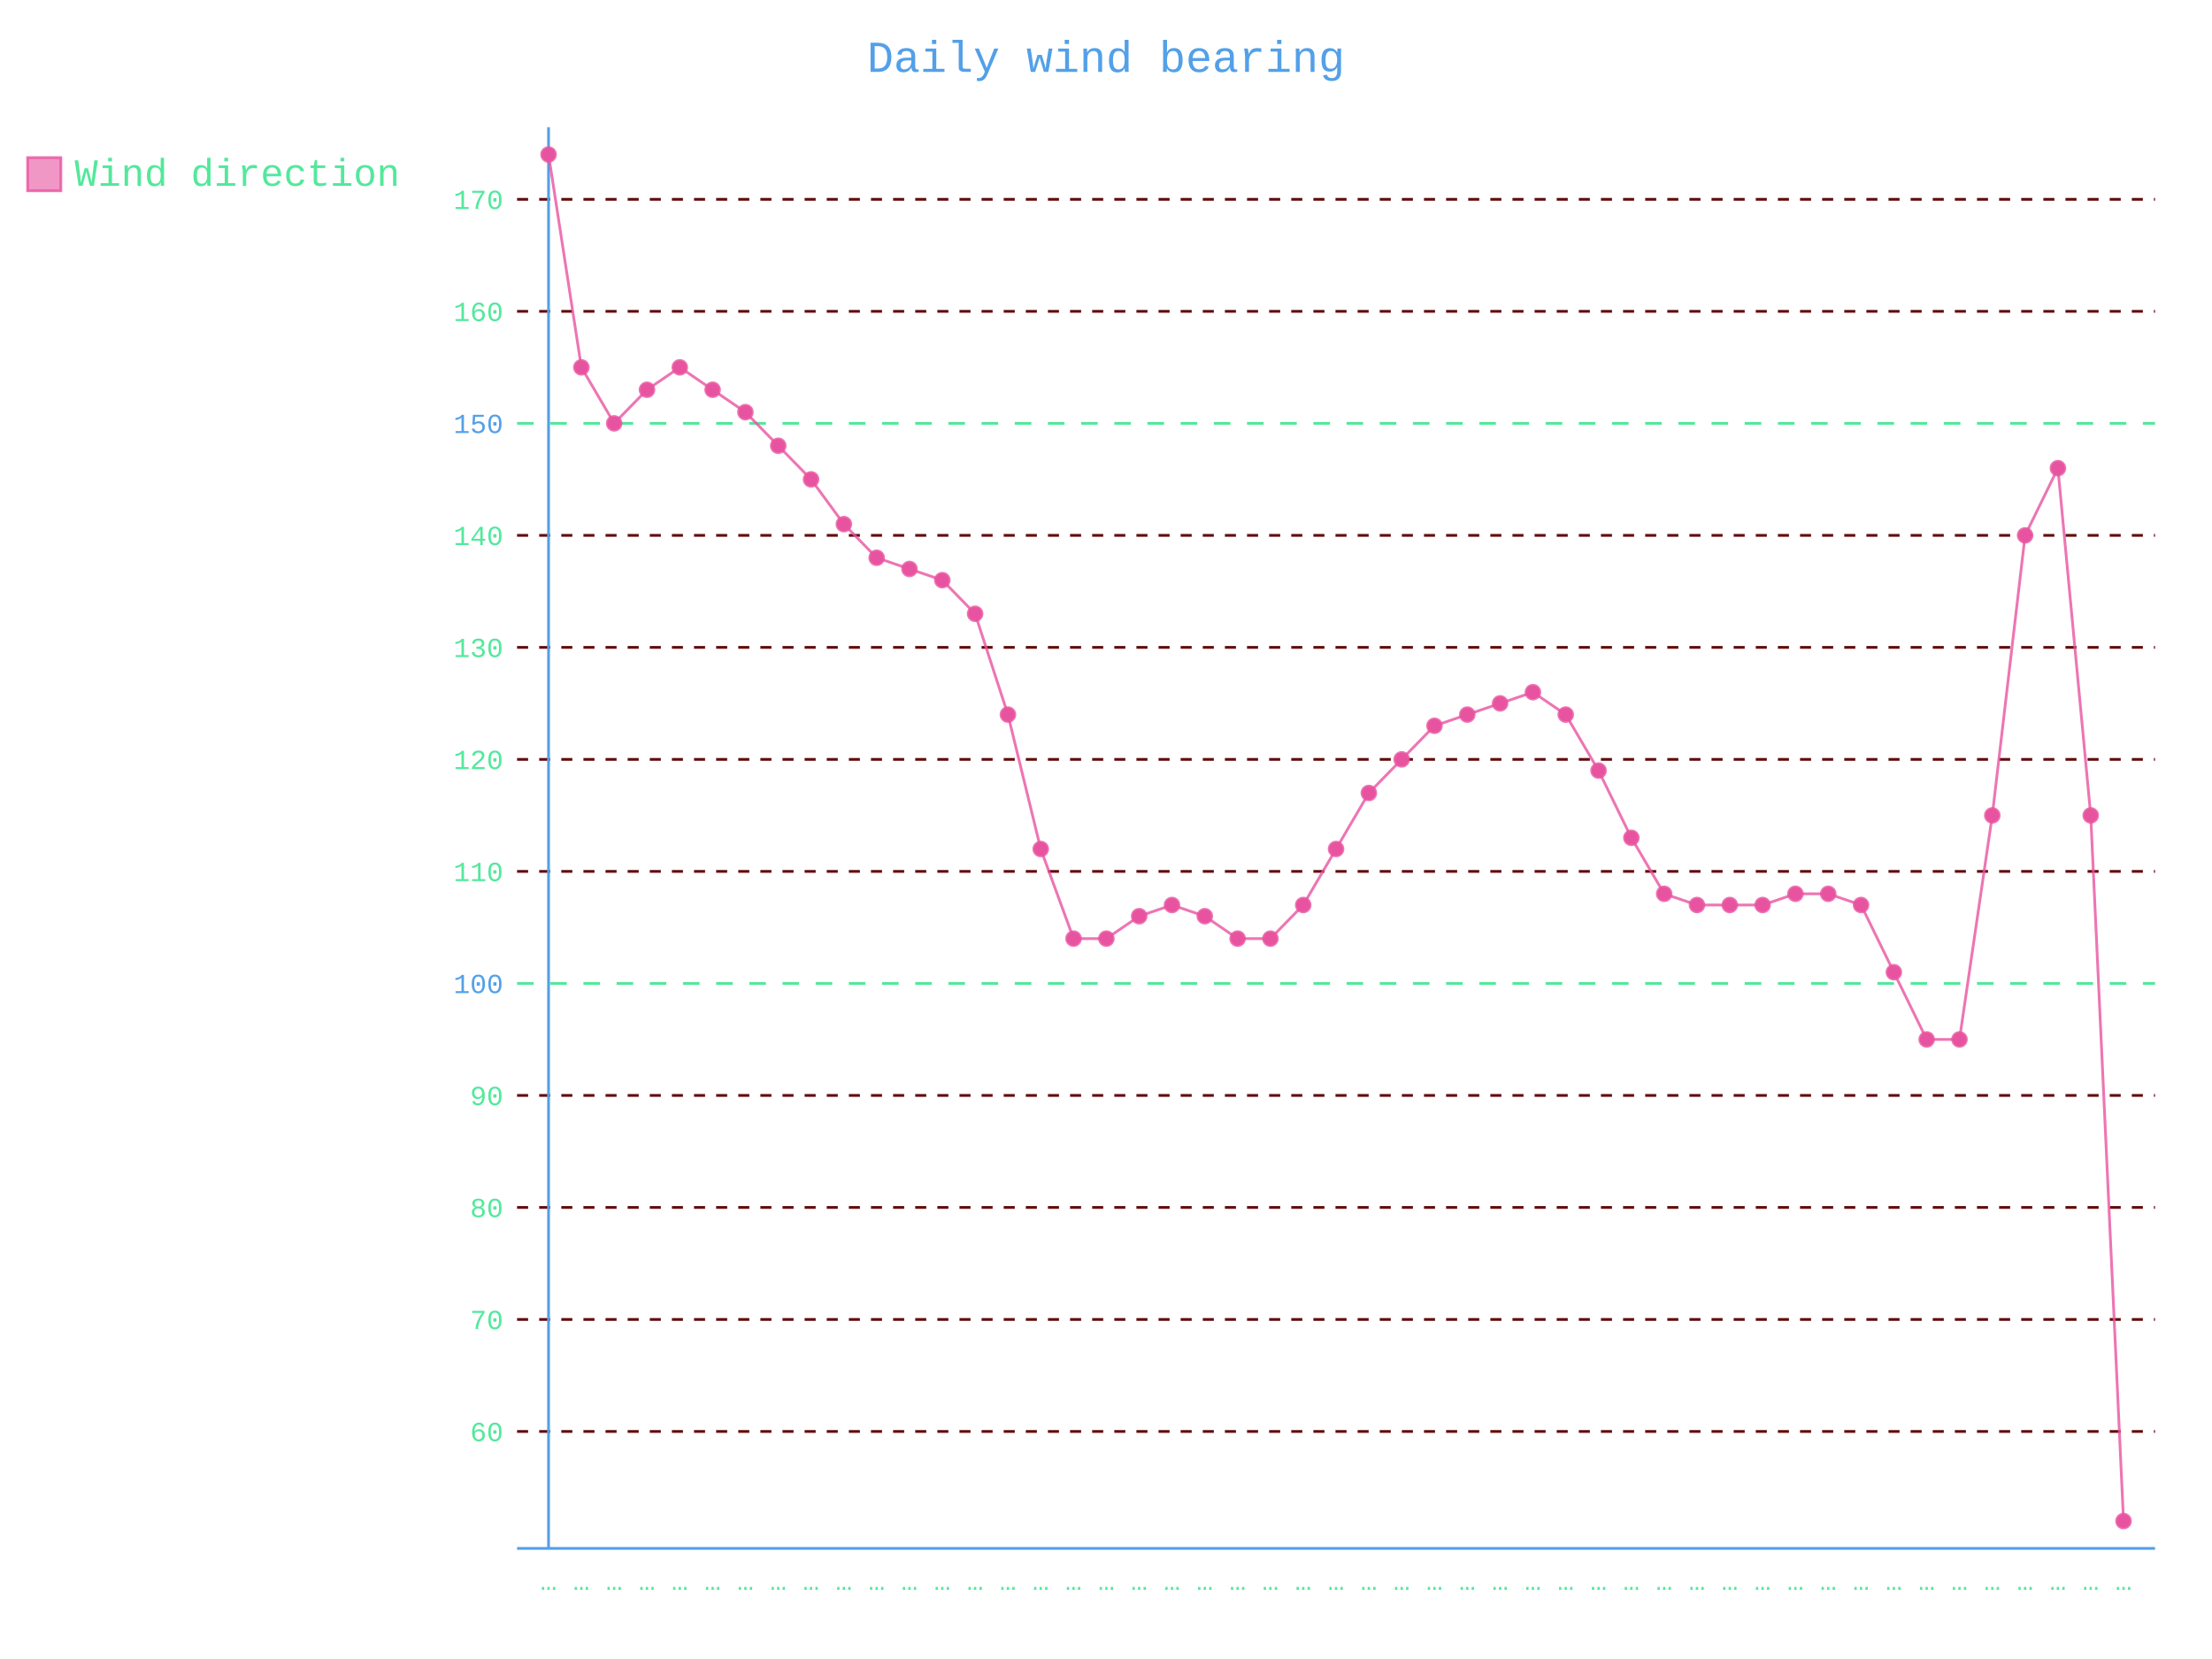
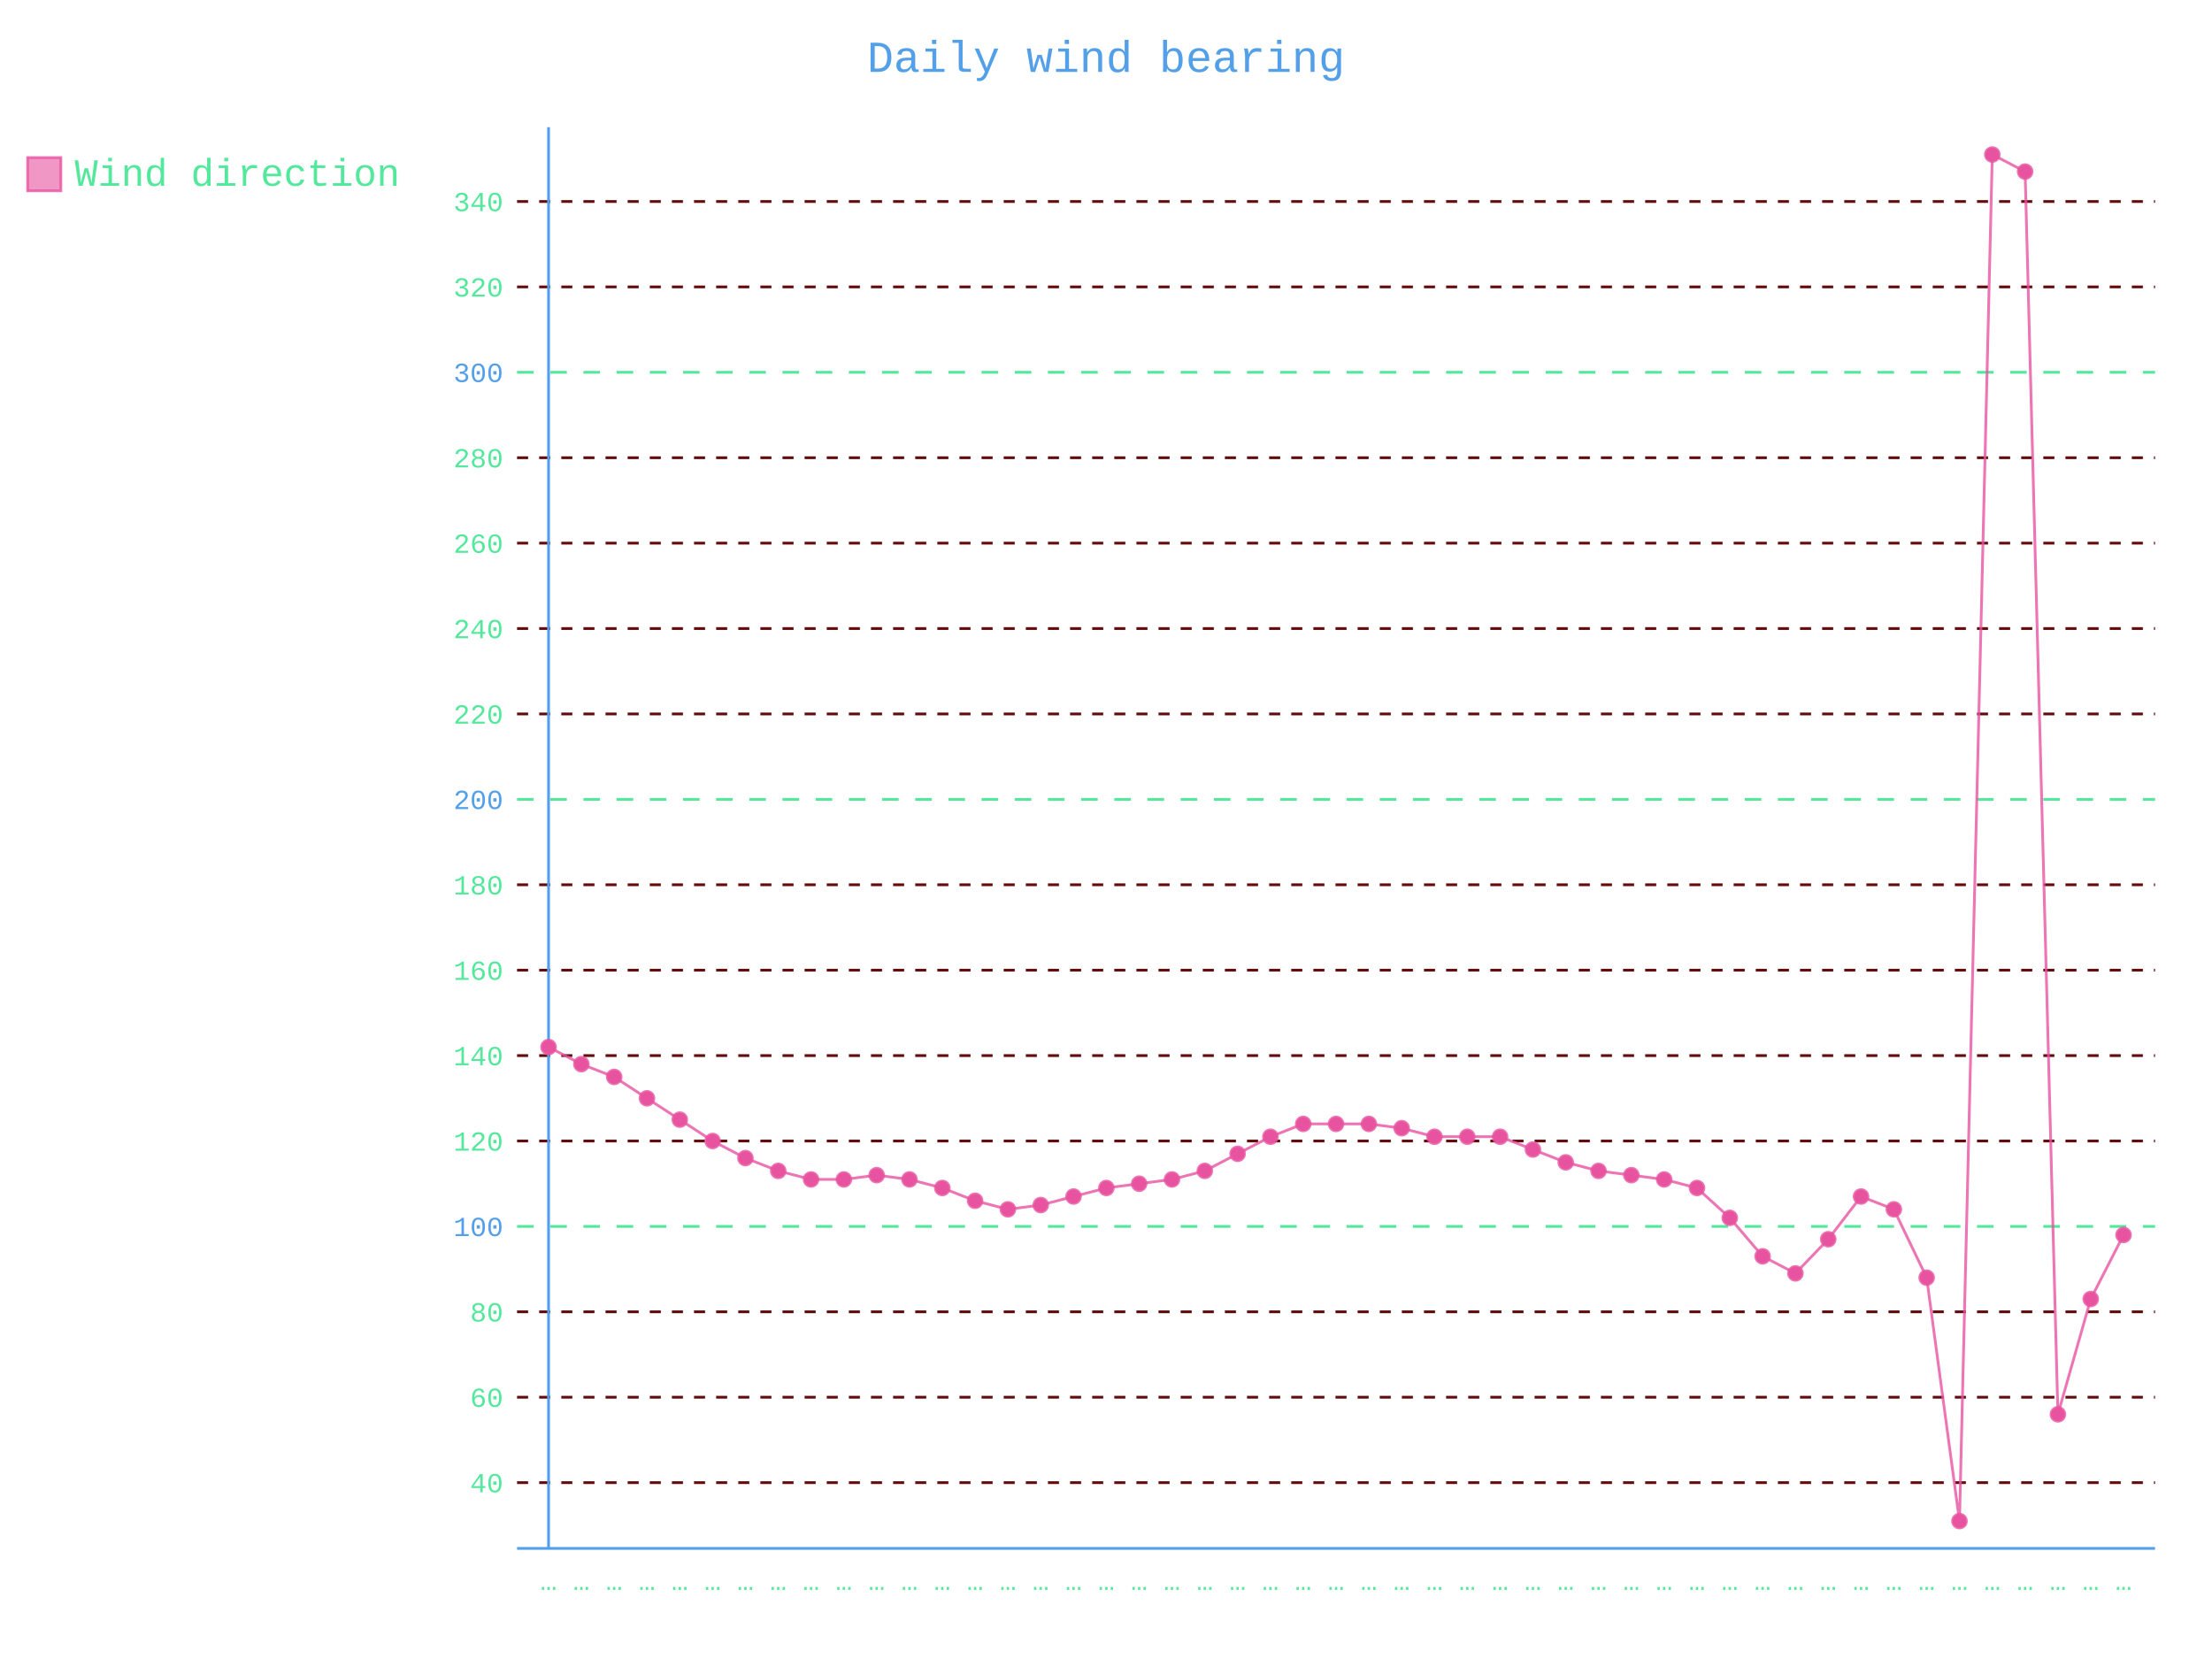
- <svg xmlns="http://www.w3.org/2000/svg" id="chart-019ca0d9-95e2-40a5-a949-2ad3517ddaa3" class="pygal-chart" viewBox="0 0 800 600">
+ <svg xmlns="http://www.w3.org/2000/svg" class="pygal-chart" id="chart-7249e255-41be-4371-a0a1-513d4176272e" viewBox="0 0 800 600">
  <defs>
-     <style type="text/css">#chart-019ca0d9-95e2-40a5-a949-2ad3517ddaa3{-webkit-user-select:none;-webkit-font-smoothing:antialiased;font-family:Consolas,"Liberation Mono",Menlo,Courier,monospace}#chart-019ca0d9-95e2-40a5-a949-2ad3517ddaa3 .title{font-family:Consolas,"Liberation Mono",Menlo,Courier,monospace;font-size:16px}#chart-019ca0d9-95e2-40a5-a949-2ad3517ddaa3 .legends .legend text{font-family:Consolas,"Liberation Mono",Menlo,Courier,monospace;font-size:14px}#chart-019ca0d9-95e2-40a5-a949-2ad3517ddaa3 .axis text{font-family:Consolas,"Liberation Mono",Menlo,Courier,monospace;font-size:10px}#chart-019ca0d9-95e2-40a5-a949-2ad3517ddaa3 .axis text.major{font-family:Consolas,"Liberation Mono",Menlo,Courier,monospace;font-size:10px}#chart-019ca0d9-95e2-40a5-a949-2ad3517ddaa3 .text-overlay text.value{font-family:Consolas,"Liberation Mono",Menlo,Courier,monospace;font-size:16px}#chart-019ca0d9-95e2-40a5-a949-2ad3517ddaa3 .text-overlay text.label{font-family:Consolas,"Liberation Mono",Menlo,Courier,monospace;font-size:10px}#chart-019ca0d9-95e2-40a5-a949-2ad3517ddaa3 .tooltip{font-family:Consolas,"Liberation Mono",Menlo,Courier,monospace;font-size:14px}#chart-019ca0d9-95e2-40a5-a949-2ad3517ddaa3 text.no_data{font-family:Consolas,"Liberation Mono",Menlo,Courier,monospace;font-size:64px}
- #chart-019ca0d9-95e2-40a5-a949-2ad3517ddaa3{background-color:transparent}#chart-019ca0d9-95e2-40a5-a949-2ad3517ddaa3 path,#chart-019ca0d9-95e2-40a5-a949-2ad3517ddaa3 line,#chart-019ca0d9-95e2-40a5-a949-2ad3517ddaa3 rect,#chart-019ca0d9-95e2-40a5-a949-2ad3517ddaa3 circle{-webkit-transition:400ms ease-in;-moz-transition:400ms ease-in;transition:400ms ease-in}#chart-019ca0d9-95e2-40a5-a949-2ad3517ddaa3 .graph &gt; .background{fill:transparent}#chart-019ca0d9-95e2-40a5-a949-2ad3517ddaa3 .plot &gt; .background{fill:transparent}#chart-019ca0d9-95e2-40a5-a949-2ad3517ddaa3 .graph{fill:#53E89B}#chart-019ca0d9-95e2-40a5-a949-2ad3517ddaa3 text.no_data{fill:#53A0E8}#chart-019ca0d9-95e2-40a5-a949-2ad3517ddaa3 .title{fill:#53A0E8}#chart-019ca0d9-95e2-40a5-a949-2ad3517ddaa3 .legends .legend text{fill:#53E89B}#chart-019ca0d9-95e2-40a5-a949-2ad3517ddaa3 .legends .legend:hover text{fill:#53A0E8}#chart-019ca0d9-95e2-40a5-a949-2ad3517ddaa3 .axis .line{stroke:#53A0E8}#chart-019ca0d9-95e2-40a5-a949-2ad3517ddaa3 .axis .guide.line{stroke:#630C0D}#chart-019ca0d9-95e2-40a5-a949-2ad3517ddaa3 .axis .major.line{stroke:#53E89B}#chart-019ca0d9-95e2-40a5-a949-2ad3517ddaa3 .axis text.major{fill:#53A0E8}#chart-019ca0d9-95e2-40a5-a949-2ad3517ddaa3 .axis.y .guides:hover .guide.line,#chart-019ca0d9-95e2-40a5-a949-2ad3517ddaa3 .line-graph .axis.x .guides:hover .guide.line,#chart-019ca0d9-95e2-40a5-a949-2ad3517ddaa3 .stackedline-graph .axis.x .guides:hover .guide.line,#chart-019ca0d9-95e2-40a5-a949-2ad3517ddaa3 .xy-graph .axis.x .guides:hover .guide.line{stroke:#53A0E8}#chart-019ca0d9-95e2-40a5-a949-2ad3517ddaa3 .axis .guides:hover text{fill:#53A0E8}#chart-019ca0d9-95e2-40a5-a949-2ad3517ddaa3 .reactive{fill-opacity:.6;stroke-opacity:.8}#chart-019ca0d9-95e2-40a5-a949-2ad3517ddaa3 .ci{stroke:#53E89B}#chart-019ca0d9-95e2-40a5-a949-2ad3517ddaa3 .reactive.active,#chart-019ca0d9-95e2-40a5-a949-2ad3517ddaa3 .active .reactive{fill-opacity:.9;stroke-opacity:.9;stroke-width:4}#chart-019ca0d9-95e2-40a5-a949-2ad3517ddaa3 .ci .reactive.active{stroke-width:1.5}#chart-019ca0d9-95e2-40a5-a949-2ad3517ddaa3 .series text{fill:#53A0E8}#chart-019ca0d9-95e2-40a5-a949-2ad3517ddaa3 .tooltip rect{fill:transparent;stroke:#53A0E8;-webkit-transition:opacity 400ms ease-in;-moz-transition:opacity 400ms ease-in;transition:opacity 400ms ease-in}#chart-019ca0d9-95e2-40a5-a949-2ad3517ddaa3 .tooltip .label{fill:#53E89B}#chart-019ca0d9-95e2-40a5-a949-2ad3517ddaa3 .tooltip .label{fill:#53E89B}#chart-019ca0d9-95e2-40a5-a949-2ad3517ddaa3 .tooltip .legend{font-size:.8em;fill:#630C0D}#chart-019ca0d9-95e2-40a5-a949-2ad3517ddaa3 .tooltip .x_label{font-size:.6em;fill:#53A0E8}#chart-019ca0d9-95e2-40a5-a949-2ad3517ddaa3 .tooltip .xlink{font-size:.5em;text-decoration:underline}#chart-019ca0d9-95e2-40a5-a949-2ad3517ddaa3 .tooltip .value{font-size:1.5em}#chart-019ca0d9-95e2-40a5-a949-2ad3517ddaa3 .bound{font-size:.5em}#chart-019ca0d9-95e2-40a5-a949-2ad3517ddaa3 .max-value{font-size:.75em;fill:#630C0D}#chart-019ca0d9-95e2-40a5-a949-2ad3517ddaa3 .map-element{fill:transparent;stroke:#630C0D !important}#chart-019ca0d9-95e2-40a5-a949-2ad3517ddaa3 .map-element .reactive{fill-opacity:inherit;stroke-opacity:inherit}#chart-019ca0d9-95e2-40a5-a949-2ad3517ddaa3 .color-0,#chart-019ca0d9-95e2-40a5-a949-2ad3517ddaa3 .color-0 a:visited{stroke:#E853A0;fill:#E853A0}#chart-019ca0d9-95e2-40a5-a949-2ad3517ddaa3 .text-overlay .color-0 text{fill:black}
- #chart-019ca0d9-95e2-40a5-a949-2ad3517ddaa3 text.no_data{text-anchor:middle}#chart-019ca0d9-95e2-40a5-a949-2ad3517ddaa3 .guide.line{fill:none}#chart-019ca0d9-95e2-40a5-a949-2ad3517ddaa3 .centered{text-anchor:middle}#chart-019ca0d9-95e2-40a5-a949-2ad3517ddaa3 .title{text-anchor:middle}#chart-019ca0d9-95e2-40a5-a949-2ad3517ddaa3 .legends .legend text{fill-opacity:1}#chart-019ca0d9-95e2-40a5-a949-2ad3517ddaa3 .axis.x text{text-anchor:middle}#chart-019ca0d9-95e2-40a5-a949-2ad3517ddaa3 .axis.x:not(.web) text[transform]{text-anchor:start}#chart-019ca0d9-95e2-40a5-a949-2ad3517ddaa3 .axis.x:not(.web) text[transform].backwards{text-anchor:end}#chart-019ca0d9-95e2-40a5-a949-2ad3517ddaa3 .axis.y text{text-anchor:end}#chart-019ca0d9-95e2-40a5-a949-2ad3517ddaa3 .axis.y text[transform].backwards{text-anchor:start}#chart-019ca0d9-95e2-40a5-a949-2ad3517ddaa3 .axis.y2 text{text-anchor:start}#chart-019ca0d9-95e2-40a5-a949-2ad3517ddaa3 .axis.y2 text[transform].backwards{text-anchor:end}#chart-019ca0d9-95e2-40a5-a949-2ad3517ddaa3 .axis .guide.line{stroke-dasharray:4,4}#chart-019ca0d9-95e2-40a5-a949-2ad3517ddaa3 .axis .major.guide.line{stroke-dasharray:6,6}#chart-019ca0d9-95e2-40a5-a949-2ad3517ddaa3 .horizontal .axis.y .guide.line,#chart-019ca0d9-95e2-40a5-a949-2ad3517ddaa3 .horizontal .axis.y2 .guide.line,#chart-019ca0d9-95e2-40a5-a949-2ad3517ddaa3 .vertical .axis.x .guide.line{opacity:0}#chart-019ca0d9-95e2-40a5-a949-2ad3517ddaa3 .horizontal .axis.always_show .guide.line,#chart-019ca0d9-95e2-40a5-a949-2ad3517ddaa3 .vertical .axis.always_show .guide.line{opacity:1 !important}#chart-019ca0d9-95e2-40a5-a949-2ad3517ddaa3 .axis.y .guides:hover .guide.line,#chart-019ca0d9-95e2-40a5-a949-2ad3517ddaa3 .axis.y2 .guides:hover .guide.line,#chart-019ca0d9-95e2-40a5-a949-2ad3517ddaa3 .axis.x .guides:hover .guide.line{opacity:1}#chart-019ca0d9-95e2-40a5-a949-2ad3517ddaa3 .axis .guides:hover text{opacity:1}#chart-019ca0d9-95e2-40a5-a949-2ad3517ddaa3 .nofill{fill:none}#chart-019ca0d9-95e2-40a5-a949-2ad3517ddaa3 .subtle-fill{fill-opacity:.2}#chart-019ca0d9-95e2-40a5-a949-2ad3517ddaa3 .dot{stroke-width:1px;fill-opacity:1}#chart-019ca0d9-95e2-40a5-a949-2ad3517ddaa3 .dot.active{stroke-width:5px}#chart-019ca0d9-95e2-40a5-a949-2ad3517ddaa3 .dot.negative{fill:transparent}#chart-019ca0d9-95e2-40a5-a949-2ad3517ddaa3 text,#chart-019ca0d9-95e2-40a5-a949-2ad3517ddaa3 tspan{stroke:none !important}#chart-019ca0d9-95e2-40a5-a949-2ad3517ddaa3 .series text.active{opacity:1}#chart-019ca0d9-95e2-40a5-a949-2ad3517ddaa3 .tooltip rect{fill-opacity:.95;stroke-width:.5}#chart-019ca0d9-95e2-40a5-a949-2ad3517ddaa3 .tooltip text{fill-opacity:1}#chart-019ca0d9-95e2-40a5-a949-2ad3517ddaa3 .showable{visibility:hidden}#chart-019ca0d9-95e2-40a5-a949-2ad3517ddaa3 .showable.shown{visibility:visible}#chart-019ca0d9-95e2-40a5-a949-2ad3517ddaa3 .gauge-background{fill:rgba(229,229,229,1);stroke:none}#chart-019ca0d9-95e2-40a5-a949-2ad3517ddaa3 .bg-lines{stroke:transparent;stroke-width:2px}</style>
+     <style type="text/css">#chart-7249e255-41be-4371-a0a1-513d4176272e{-webkit-user-select:none;-webkit-font-smoothing:antialiased;font-family:Consolas,"Liberation Mono",Menlo,Courier,monospace}#chart-7249e255-41be-4371-a0a1-513d4176272e .title{font-family:Consolas,"Liberation Mono",Menlo,Courier,monospace;font-size:16px}#chart-7249e255-41be-4371-a0a1-513d4176272e .legends .legend text{font-family:Consolas,"Liberation Mono",Menlo,Courier,monospace;font-size:14px}#chart-7249e255-41be-4371-a0a1-513d4176272e .axis text{font-family:Consolas,"Liberation Mono",Menlo,Courier,monospace;font-size:10px}#chart-7249e255-41be-4371-a0a1-513d4176272e .axis text.major{font-family:Consolas,"Liberation Mono",Menlo,Courier,monospace;font-size:10px}#chart-7249e255-41be-4371-a0a1-513d4176272e .text-overlay text.value{font-family:Consolas,"Liberation Mono",Menlo,Courier,monospace;font-size:16px}#chart-7249e255-41be-4371-a0a1-513d4176272e .text-overlay text.label{font-family:Consolas,"Liberation Mono",Menlo,Courier,monospace;font-size:10px}#chart-7249e255-41be-4371-a0a1-513d4176272e .tooltip{font-family:Consolas,"Liberation Mono",Menlo,Courier,monospace;font-size:14px}#chart-7249e255-41be-4371-a0a1-513d4176272e text.no_data{font-family:Consolas,"Liberation Mono",Menlo,Courier,monospace;font-size:64px}
+ #chart-7249e255-41be-4371-a0a1-513d4176272e{background-color:transparent}#chart-7249e255-41be-4371-a0a1-513d4176272e path,#chart-7249e255-41be-4371-a0a1-513d4176272e line,#chart-7249e255-41be-4371-a0a1-513d4176272e rect,#chart-7249e255-41be-4371-a0a1-513d4176272e circle{-webkit-transition:400ms ease-in;-moz-transition:400ms ease-in;transition:400ms ease-in}#chart-7249e255-41be-4371-a0a1-513d4176272e .graph &gt; .background{fill:transparent}#chart-7249e255-41be-4371-a0a1-513d4176272e .plot &gt; .background{fill:transparent}#chart-7249e255-41be-4371-a0a1-513d4176272e .graph{fill:#53E89B}#chart-7249e255-41be-4371-a0a1-513d4176272e text.no_data{fill:#53A0E8}#chart-7249e255-41be-4371-a0a1-513d4176272e .title{fill:#53A0E8}#chart-7249e255-41be-4371-a0a1-513d4176272e .legends .legend text{fill:#53E89B}#chart-7249e255-41be-4371-a0a1-513d4176272e .legends .legend:hover text{fill:#53A0E8}#chart-7249e255-41be-4371-a0a1-513d4176272e .axis .line{stroke:#53A0E8}#chart-7249e255-41be-4371-a0a1-513d4176272e .axis .guide.line{stroke:#630C0D}#chart-7249e255-41be-4371-a0a1-513d4176272e .axis .major.line{stroke:#53E89B}#chart-7249e255-41be-4371-a0a1-513d4176272e .axis text.major{fill:#53A0E8}#chart-7249e255-41be-4371-a0a1-513d4176272e .axis.y .guides:hover .guide.line,#chart-7249e255-41be-4371-a0a1-513d4176272e .line-graph .axis.x .guides:hover .guide.line,#chart-7249e255-41be-4371-a0a1-513d4176272e .stackedline-graph .axis.x .guides:hover .guide.line,#chart-7249e255-41be-4371-a0a1-513d4176272e .xy-graph .axis.x .guides:hover .guide.line{stroke:#53A0E8}#chart-7249e255-41be-4371-a0a1-513d4176272e .axis .guides:hover text{fill:#53A0E8}#chart-7249e255-41be-4371-a0a1-513d4176272e .reactive{fill-opacity:.6;stroke-opacity:.8}#chart-7249e255-41be-4371-a0a1-513d4176272e .ci{stroke:#53E89B}#chart-7249e255-41be-4371-a0a1-513d4176272e .reactive.active,#chart-7249e255-41be-4371-a0a1-513d4176272e .active .reactive{fill-opacity:.9;stroke-opacity:.9;stroke-width:4}#chart-7249e255-41be-4371-a0a1-513d4176272e .ci .reactive.active{stroke-width:1.5}#chart-7249e255-41be-4371-a0a1-513d4176272e .series text{fill:#53A0E8}#chart-7249e255-41be-4371-a0a1-513d4176272e .tooltip rect{fill:transparent;stroke:#53A0E8;-webkit-transition:opacity 400ms ease-in;-moz-transition:opacity 400ms ease-in;transition:opacity 400ms ease-in}#chart-7249e255-41be-4371-a0a1-513d4176272e .tooltip .label{fill:#53E89B}#chart-7249e255-41be-4371-a0a1-513d4176272e .tooltip .label{fill:#53E89B}#chart-7249e255-41be-4371-a0a1-513d4176272e .tooltip .legend{font-size:.8em;fill:#630C0D}#chart-7249e255-41be-4371-a0a1-513d4176272e .tooltip .x_label{font-size:.6em;fill:#53A0E8}#chart-7249e255-41be-4371-a0a1-513d4176272e .tooltip .xlink{font-size:.5em;text-decoration:underline}#chart-7249e255-41be-4371-a0a1-513d4176272e .tooltip .value{font-size:1.5em}#chart-7249e255-41be-4371-a0a1-513d4176272e .bound{font-size:.5em}#chart-7249e255-41be-4371-a0a1-513d4176272e .max-value{font-size:.75em;fill:#630C0D}#chart-7249e255-41be-4371-a0a1-513d4176272e .map-element{fill:transparent;stroke:#630C0D !important}#chart-7249e255-41be-4371-a0a1-513d4176272e .map-element .reactive{fill-opacity:inherit;stroke-opacity:inherit}#chart-7249e255-41be-4371-a0a1-513d4176272e .color-0,#chart-7249e255-41be-4371-a0a1-513d4176272e .color-0 a:visited{stroke:#E853A0;fill:#E853A0}#chart-7249e255-41be-4371-a0a1-513d4176272e .text-overlay .color-0 text{fill:black}
+ #chart-7249e255-41be-4371-a0a1-513d4176272e text.no_data{text-anchor:middle}#chart-7249e255-41be-4371-a0a1-513d4176272e .guide.line{fill:none}#chart-7249e255-41be-4371-a0a1-513d4176272e .centered{text-anchor:middle}#chart-7249e255-41be-4371-a0a1-513d4176272e .title{text-anchor:middle}#chart-7249e255-41be-4371-a0a1-513d4176272e .legends .legend text{fill-opacity:1}#chart-7249e255-41be-4371-a0a1-513d4176272e .axis.x text{text-anchor:middle}#chart-7249e255-41be-4371-a0a1-513d4176272e .axis.x:not(.web) text[transform]{text-anchor:start}#chart-7249e255-41be-4371-a0a1-513d4176272e .axis.x:not(.web) text[transform].backwards{text-anchor:end}#chart-7249e255-41be-4371-a0a1-513d4176272e .axis.y text{text-anchor:end}#chart-7249e255-41be-4371-a0a1-513d4176272e .axis.y text[transform].backwards{text-anchor:start}#chart-7249e255-41be-4371-a0a1-513d4176272e .axis.y2 text{text-anchor:start}#chart-7249e255-41be-4371-a0a1-513d4176272e .axis.y2 text[transform].backwards{text-anchor:end}#chart-7249e255-41be-4371-a0a1-513d4176272e .axis .guide.line{stroke-dasharray:4,4}#chart-7249e255-41be-4371-a0a1-513d4176272e .axis .major.guide.line{stroke-dasharray:6,6}#chart-7249e255-41be-4371-a0a1-513d4176272e .horizontal .axis.y .guide.line,#chart-7249e255-41be-4371-a0a1-513d4176272e .horizontal .axis.y2 .guide.line,#chart-7249e255-41be-4371-a0a1-513d4176272e .vertical .axis.x .guide.line{opacity:0}#chart-7249e255-41be-4371-a0a1-513d4176272e .horizontal .axis.always_show .guide.line,#chart-7249e255-41be-4371-a0a1-513d4176272e .vertical .axis.always_show .guide.line{opacity:1 !important}#chart-7249e255-41be-4371-a0a1-513d4176272e .axis.y .guides:hover .guide.line,#chart-7249e255-41be-4371-a0a1-513d4176272e .axis.y2 .guides:hover .guide.line,#chart-7249e255-41be-4371-a0a1-513d4176272e .axis.x .guides:hover .guide.line{opacity:1}#chart-7249e255-41be-4371-a0a1-513d4176272e .axis .guides:hover text{opacity:1}#chart-7249e255-41be-4371-a0a1-513d4176272e .nofill{fill:none}#chart-7249e255-41be-4371-a0a1-513d4176272e .subtle-fill{fill-opacity:.2}#chart-7249e255-41be-4371-a0a1-513d4176272e .dot{stroke-width:1px;fill-opacity:1}#chart-7249e255-41be-4371-a0a1-513d4176272e .dot.active{stroke-width:5px}#chart-7249e255-41be-4371-a0a1-513d4176272e .dot.negative{fill:transparent}#chart-7249e255-41be-4371-a0a1-513d4176272e text,#chart-7249e255-41be-4371-a0a1-513d4176272e tspan{stroke:none !important}#chart-7249e255-41be-4371-a0a1-513d4176272e .series text.active{opacity:1}#chart-7249e255-41be-4371-a0a1-513d4176272e .tooltip rect{fill-opacity:.95;stroke-width:.5}#chart-7249e255-41be-4371-a0a1-513d4176272e .tooltip text{fill-opacity:1}#chart-7249e255-41be-4371-a0a1-513d4176272e .showable{visibility:hidden}#chart-7249e255-41be-4371-a0a1-513d4176272e .showable.shown{visibility:visible}#chart-7249e255-41be-4371-a0a1-513d4176272e .gauge-background{fill:rgba(229,229,229,1);stroke:none}#chart-7249e255-41be-4371-a0a1-513d4176272e .bg-lines{stroke:transparent;stroke-width:2px}</style>
  </defs>
  <g class="graph line-graph vertical">
    <rect class="background" height="600" width="800" x="0" y="0" />
    <g class="plot" transform="translate(187, 46)">
      <rect class="background" height="514" width="592.4" x="0" y="0" />
      <g class="axis y always_show">
        <path class="line" d="M0 514 h592.4" />
        <g class="guides">
-           <path class="guide line" d="M0 471.707 h592.4" />
-           <text class="" x="-5" y="475.207">60</text>
-         </g>
-         <g class="guides">
-           <path class="guide line" d="M0 431.196 h592.4" />
-           <text class="" x="-5" y="434.696">70</text>
-         </g>
-         <g class="guides">
-           <path class="guide line" d="M0 390.685 h592.4" />
-           <text class="" x="-5" y="394.185">80</text>
-         </g>
-         <g class="guides">
-           <path class="guide line" d="M0 350.175 h592.4" />
-           <text class="" x="-5" y="353.675">90</text>
-         </g>
-         <g class="guides">
-           <path class="major guide line" d="M0 309.664 h592.4" />
-           <text class="major" x="-5" y="313.164">100</text>
-         </g>
-         <g class="guides">
-           <path class="guide line" d="M0 269.153 h592.4" />
-           <text class="" x="-5" y="272.653">110</text>
-         </g>
-         <g class="guides">
-           <path class="guide line" d="M0 228.642 h592.4" />
-           <text class="" x="-5" y="232.142">120</text>
-         </g>
-         <g class="guides">
-           <path class="guide line" d="M0 188.132 h592.4" />
-           <text class="" x="-5" y="191.632">130</text>
-         </g>
-         <g class="guides">
-           <path class="guide line" d="M0 147.621 h592.4" />
-           <text class="" x="-5" y="151.121">140</text>
-         </g>
-         <g class="guides">
-           <path class="major guide line" d="M0 107.11 h592.4" />
-           <text class="major" x="-5" y="110.61">150</text>
-         </g>
-         <g class="guides">
-           <path class="guide line" d="M0 66.6 h592.4" />
-           <text class="" x="-5" y="70.1">160</text>
-         </g>
-         <g class="guides">
-           <path class="guide line" d="M0 26.089 h592.4" />
-           <text class="" x="-5" y="29.589">170</text>
+           <path class="guide line" d="M0 490.215 h592.4" />
+           <text class="" x="-5" y="493.715">40</text>
+         </g>
+         <g class="guides">
+           <path class="guide line" d="M0 459.326 h592.4" />
+           <text class="" x="-5" y="462.826">60</text>
+         </g>
+         <g class="guides">
+           <path class="guide line" d="M0 428.436 h592.4" />
+           <text class="" x="-5" y="431.936">80</text>
+         </g>
+         <g class="guides">
+           <path class="major guide line" d="M0 397.547 h592.4" />
+           <text class="major" x="-5" y="401.047">100</text>
+         </g>
+         <g class="guides">
+           <path class="guide line" d="M0 366.657 h592.4" />
+           <text class="" x="-5" y="370.157">120</text>
+         </g>
+         <g class="guides">
+           <path class="guide line" d="M0 335.768 h592.4" />
+           <text class="" x="-5" y="339.268">140</text>
+         </g>
+         <g class="guides">
+           <path class="guide line" d="M0 304.879 h592.4" />
+           <text class="" x="-5" y="308.379">160</text>
+         </g>
+         <g class="guides">
+           <path class="guide line" d="M0 273.989 h592.4" />
+           <text class="" x="-5" y="277.489">180</text>
+         </g>
+         <g class="guides">
+           <path class="major guide line" d="M0 243.1 h592.4" />
+           <text class="major" x="-5" y="246.6">200</text>
+         </g>
+         <g class="guides">
+           <path class="guide line" d="M0 212.21 h592.4" />
+           <text class="" x="-5" y="215.71">220</text>
+         </g>
+         <g class="guides">
+           <path class="guide line" d="M0 181.321 h592.4" />
+           <text class="" x="-5" y="184.821">240</text>
+         </g>
+         <g class="guides">
+           <path class="guide line" d="M0 150.431 h592.4" />
+           <text class="" x="-5" y="153.931">260</text>
+         </g>
+         <g class="guides">
+           <path class="guide line" d="M0 119.542 h592.4" />
+           <text class="" x="-5" y="123.042">280</text>
+         </g>
+         <g class="guides">
+           <path class="major guide line" d="M0 88.653 h592.4" />
+           <text class="major" x="-5" y="92.153">300</text>
+         </g>
+         <g class="guides">
+           <path class="guide line" d="M0 57.763 h592.4" />
+           <text class="" x="-5" y="61.263">320</text>
+         </g>
+         <g class="guides">
+           <path class="guide line" d="M0 26.874 h592.4" />
+           <text class="" x="-5" y="30.374">340</text>
        </g>
      </g>
      <g class="axis x">
        <g class="guides">
          <path class="line" d="M11.392 0 v514" />
          <text class="" x="11.392" y="529.0">…</text>
        </g>
        <g class="guides">
          <path class="guide line" d="M23.259 0 v514" />
          <text class="" x="23.259" y="529.0">…</text>
        </g>
        <g class="guides">
          <path class="guide line" d="M35.126 0 v514" />
          <text class="" x="35.126" y="529.0">…</text>
        </g>
        <g class="guides">
          <path class="guide line" d="M46.993 0 v514" />
          <text class="" x="46.993" y="529.0">…</text>
        </g>
        <g class="guides">
          <path class="guide line" d="M58.86 0 v514" />
          <text class="" x="58.86" y="529.0">…</text>
        </g>
        <g class="guides">
          <path class="guide line" d="M70.727 0 v514" />
          <text class="" x="70.727" y="529.0">…</text>
        </g>
        <g class="guides">
          <path class="guide line" d="M82.594 0 v514" />
          <text class="" x="82.594" y="529.0">…</text>
        </g>
        <g class="guides">
          <path class="guide line" d="M94.461 0 v514" />
          <text class="" x="94.461" y="529.0">…</text>
        </g>
        <g class="guides">
          <path class="guide line" d="M106.328 0 v514" />
          <text class="" x="106.328" y="529.0">…</text>
        </g>
        <g class="guides">
          <path class="guide line" d="M118.195 0 v514" />
          <text class="" x="118.195" y="529.0">…</text>
        </g>
        <g class="guides">
          <path class="guide line" d="M130.062 0 v514" />
          <text class="" x="130.062" y="529.0">…</text>
        </g>
        <g class="guides">
          <path class="guide line" d="M141.929 0 v514" />
          <text class="" x="141.929" y="529.0">…</text>
        </g>
        <g class="guides">
          <path class="guide line" d="M153.796 0 v514" />
          <text class="" x="153.796" y="529.0">…</text>
        </g>
        <g class="guides">
          <path class="guide line" d="M165.663 0 v514" />
          <text class="" x="165.663" y="529.0">…</text>
        </g>
        <g class="guides">
          <path class="guide line" d="M177.53 0 v514" />
          <text class="" x="177.53" y="529.0">…</text>
        </g>
        <g class="guides">
          <path class="guide line" d="M189.397 0 v514" />
          <text class="" x="189.397" y="529.0">…</text>
        </g>
        <g class="guides">
          <path class="guide line" d="M201.264 0 v514" />
          <text class="" x="201.264" y="529.0">…</text>
        </g>
        <g class="guides">
          <path class="guide line" d="M213.131 0 v514" />
          <text class="" x="213.131" y="529.0">…</text>
        </g>
        <g class="guides">
          <path class="guide line" d="M224.998 0 v514" />
          <text class="" x="224.998" y="529.0">…</text>
        </g>
        <g class="guides">
          <path class="guide line" d="M236.865 0 v514" />
          <text class="" x="236.865" y="529.0">…</text>
        </g>
        <g class="guides">
          <path class="guide line" d="M248.732 0 v514" />
          <text class="" x="248.732" y="529.0">…</text>
        </g>
        <g class="guides">
          <path class="guide line" d="M260.599 0 v514" />
          <text class="" x="260.599" y="529.0">…</text>
        </g>
        <g class="guides">
          <path class="guide line" d="M272.466 0 v514" />
          <text class="" x="272.466" y="529.0">…</text>
        </g>
        <g class="guides">
          <path class="guide line" d="M284.333 0 v514" />
          <text class="" x="284.333" y="529.0">…</text>
        </g>
        <g class="guides">
          <path class="guide line" d="M296.2 0 v514" />
          <text class="" x="296.2" y="529.0">…</text>
        </g>
        <g class="guides">
          <path class="guide line" d="M308.067 0 v514" />
          <text class="" x="308.067" y="529.0">…</text>
        </g>
        <g class="guides">
          <path class="guide line" d="M319.934 0 v514" />
          <text class="" x="319.934" y="529.0">…</text>
        </g>
        <g class="guides">
          <path class="guide line" d="M331.801 0 v514" />
          <text class="" x="331.801" y="529.0">…</text>
        </g>
        <g class="guides">
          <path class="guide line" d="M343.668 0 v514" />
          <text class="" x="343.668" y="529.0">…</text>
        </g>
        <g class="guides">
          <path class="guide line" d="M355.535 0 v514" />
          <text class="" x="355.535" y="529.0">…</text>
        </g>
        <g class="guides">
          <path class="guide line" d="M367.402 0 v514" />
          <text class="" x="367.402" y="529.0">…</text>
        </g>
        <g class="guides">
          <path class="guide line" d="M379.269 0 v514" />
          <text class="" x="379.269" y="529.0">…</text>
        </g>
        <g class="guides">
          <path class="guide line" d="M391.136 0 v514" />
          <text class="" x="391.136" y="529.0">…</text>
        </g>
        <g class="guides">
          <path class="guide line" d="M403.003 0 v514" />
          <text class="" x="403.003" y="529.0">…</text>
        </g>
        <g class="guides">
          <path class="guide line" d="M414.87 0 v514" />
          <text class="" x="414.87" y="529.0">…</text>
        </g>
        <g class="guides">
          <path class="guide line" d="M426.737 0 v514" />
          <text class="" x="426.737" y="529.0">…</text>
        </g>
        <g class="guides">
          <path class="guide line" d="M438.604 0 v514" />
          <text class="" x="438.604" y="529.0">…</text>
        </g>
        <g class="guides">
          <path class="guide line" d="M450.471 0 v514" />
          <text class="" x="450.471" y="529.0">…</text>
        </g>
        <g class="guides">
          <path class="guide line" d="M462.338 0 v514" />
          <text class="" x="462.338" y="529.0">…</text>
        </g>
        <g class="guides">
          <path class="guide line" d="M474.205 0 v514" />
          <text class="" x="474.205" y="529.0">…</text>
        </g>
        <g class="guides">
          <path class="guide line" d="M486.072 0 v514" />
          <text class="" x="486.072" y="529.0">…</text>
        </g>
        <g class="guides">
          <path class="guide line" d="M497.939 0 v514" />
          <text class="" x="497.939" y="529.0">…</text>
        </g>
        <g class="guides">
          <path class="guide line" d="M509.806 0 v514" />
          <text class="" x="509.806" y="529.0">…</text>
        </g>
        <g class="guides">
          <path class="guide line" d="M521.673 0 v514" />
          <text class="" x="521.673" y="529.0">…</text>
        </g>
        <g class="guides">
          <path class="guide line" d="M533.54 0 v514" />
          <text class="" x="533.54" y="529.0">…</text>
        </g>
        <g class="guides">
          <path class="guide line" d="M545.407 0 v514" />
          <text class="" x="545.407" y="529.0">…</text>
        </g>
        <g class="guides">
          <path class="guide line" d="M557.274 0 v514" />
          <text class="" x="557.274" y="529.0">…</text>
        </g>
        <g class="guides">
          <path class="guide line" d="M569.141 0 v514" />
          <text class="" x="569.141" y="529.0">…</text>
        </g>
        <g class="guides">
          <path class="guide line" d="M581.008 0 v514" />
          <text class="" x="581.008" y="529.0">…</text>
        </g>
      </g>
      <g class="series serie-0 color-0">
-         <path class="line reactive nofill" d="M11.392 9.885 L23.259 86.855 35.126 107.11 46.993 94.957 58.86 86.855 70.727 94.957 82.594 103.059 94.461 115.212 106.328 127.366 118.195 143.57 130.062 155.723 141.929 159.774 153.796 163.825 165.663 175.979 177.53 212.438 189.397 261.051 201.264 293.46 213.131 293.46 224.998 285.358 236.865 281.306 248.732 285.358 260.599 293.46 272.466 293.46 284.333 281.306 296.2 261.051 308.067 240.796 319.934 228.642 331.801 216.489 343.668 212.438 355.535 208.387 367.402 204.336 379.269 212.438 391.136 232.694 403.003 257 414.87 277.255 426.737 281.306 438.604 281.306 450.471 281.306 462.338 277.255 474.205 277.255 486.072 281.306 497.939 305.613 509.806 329.919 521.673 329.919 533.54 248.898 545.407 147.621 557.274 123.315 569.141 248.898 581.008 504.115" />
+         <path class="line reactive nofill" d="M11.392 332.679 L23.259 338.857 35.126 343.49 46.993 351.213 58.86 358.935 70.727 366.657 82.594 372.835 94.461 377.469 106.328 380.558 118.195 380.558 130.062 379.013 141.929 380.558 153.796 383.647 165.663 388.28 177.53 391.369 189.397 389.825 201.264 386.736 213.131 383.647 224.998 382.102 236.865 380.558 248.732 377.469 260.599 371.291 272.466 365.113 284.333 360.48 296.2 360.48 308.067 360.48 319.934 362.024 331.801 365.113 343.668 365.113 355.535 365.113 367.402 369.746 379.269 374.38 391.136 377.469 403.003 379.013 414.87 380.558 426.737 383.647 438.604 394.458 450.471 408.358 462.338 414.536 474.205 402.18 486.072 386.736 497.939 391.369 509.806 416.081 521.673 504.115 533.54 9.885 545.407 16.062 557.274 465.504 569.141 423.803 581.008 400.636" />
      </g>
    </g>
    <g class="titles">
      <text class="title plot_title" x="400.0" y="26">Daily wind bearing</text>
    </g>
    <g class="plot overlay" transform="translate(187, 46)">
      <g class="series serie-0 color-0">
        <g class="dots">
-           <circle class="dot reactive tooltip-trigger" cx="11.392" cy="9.885" r="2.5" />
-         </g>
-         <g class="dots">
-           <circle class="dot reactive tooltip-trigger" cx="23.259" cy="86.855" r="2.5" />
-         </g>
-         <g class="dots">
-           <circle class="dot reactive tooltip-trigger" cx="35.126" cy="107.11" r="2.5" />
-         </g>
-         <g class="dots">
-           <circle class="dot reactive tooltip-trigger" cx="46.993" cy="94.957" r="2.5" />
-         </g>
-         <g class="dots">
-           <circle class="dot reactive tooltip-trigger" cx="58.86" cy="86.855" r="2.5" />
-         </g>
-         <g class="dots">
-           <circle class="dot reactive tooltip-trigger" cx="70.727" cy="94.957" r="2.5" />
-         </g>
-         <g class="dots">
-           <circle class="dot reactive tooltip-trigger" cx="82.594" cy="103.059" r="2.5" />
-         </g>
-         <g class="dots">
-           <circle class="dot reactive tooltip-trigger" cx="94.461" cy="115.212" r="2.5" />
-         </g>
-         <g class="dots">
-           <circle class="dot reactive tooltip-trigger" cx="106.328" cy="127.366" r="2.5" />
-         </g>
-         <g class="dots">
-           <circle class="dot reactive tooltip-trigger" cx="118.195" cy="143.57" r="2.5" />
-         </g>
-         <g class="dots">
-           <circle class="dot reactive tooltip-trigger" cx="130.062" cy="155.723" r="2.5" />
-         </g>
-         <g class="dots">
-           <circle class="dot reactive tooltip-trigger" cx="141.929" cy="159.774" r="2.5" />
-         </g>
-         <g class="dots">
-           <circle class="dot reactive tooltip-trigger" cx="153.796" cy="163.825" r="2.5" />
-         </g>
-         <g class="dots">
-           <circle class="dot reactive tooltip-trigger" cx="165.663" cy="175.979" r="2.5" />
-         </g>
-         <g class="dots">
-           <circle class="dot reactive tooltip-trigger" cx="177.53" cy="212.438" r="2.5" />
-         </g>
-         <g class="dots">
-           <circle class="dot reactive tooltip-trigger" cx="189.397" cy="261.051" r="2.5" />
-         </g>
-         <g class="dots">
-           <circle class="dot reactive tooltip-trigger" cx="201.264" cy="293.46" r="2.5" />
-         </g>
-         <g class="dots">
-           <circle class="dot reactive tooltip-trigger" cx="213.131" cy="293.46" r="2.5" />
-         </g>
-         <g class="dots">
-           <circle class="dot reactive tooltip-trigger" cx="224.998" cy="285.358" r="2.5" />
-         </g>
-         <g class="dots">
-           <circle class="dot reactive tooltip-trigger" cx="236.865" cy="281.306" r="2.5" />
-         </g>
-         <g class="dots">
-           <circle class="dot reactive tooltip-trigger" cx="248.732" cy="285.358" r="2.5" />
-         </g>
-         <g class="dots">
-           <circle class="dot reactive tooltip-trigger" cx="260.599" cy="293.46" r="2.5" />
-         </g>
-         <g class="dots">
-           <circle class="dot reactive tooltip-trigger" cx="272.466" cy="293.46" r="2.5" />
-         </g>
-         <g class="dots">
-           <circle class="dot reactive tooltip-trigger" cx="284.333" cy="281.306" r="2.5" />
-         </g>
-         <g class="dots">
-           <circle class="dot reactive tooltip-trigger" cx="296.2" cy="261.051" r="2.5" />
-         </g>
-         <g class="dots">
-           <circle class="dot reactive tooltip-trigger" cx="308.067" cy="240.796" r="2.5" />
-         </g>
-         <g class="dots">
-           <circle class="dot reactive tooltip-trigger" cx="319.934" cy="228.642" r="2.5" />
-         </g>
-         <g class="dots">
-           <circle class="dot reactive tooltip-trigger" cx="331.801" cy="216.489" r="2.5" />
-         </g>
-         <g class="dots">
-           <circle class="dot reactive tooltip-trigger" cx="343.668" cy="212.438" r="2.5" />
-         </g>
-         <g class="dots">
-           <circle class="dot reactive tooltip-trigger" cx="355.535" cy="208.387" r="2.5" />
-         </g>
-         <g class="dots">
-           <circle class="dot reactive tooltip-trigger" cx="367.402" cy="204.336" r="2.5" />
-         </g>
-         <g class="dots">
-           <circle class="dot reactive tooltip-trigger" cx="379.269" cy="212.438" r="2.5" />
-         </g>
-         <g class="dots">
-           <circle class="dot reactive tooltip-trigger" cx="391.136" cy="232.694" r="2.5" />
-         </g>
-         <g class="dots">
-           <circle class="dot reactive tooltip-trigger" cx="403.003" cy="257.0" r="2.5" />
-         </g>
-         <g class="dots">
-           <circle class="dot reactive tooltip-trigger" cx="414.87" cy="277.255" r="2.5" />
-         </g>
-         <g class="dots">
-           <circle class="dot reactive tooltip-trigger" cx="426.737" cy="281.306" r="2.5" />
-         </g>
-         <g class="dots">
-           <circle class="dot reactive tooltip-trigger" cx="438.604" cy="281.306" r="2.5" />
-         </g>
-         <g class="dots">
-           <circle class="dot reactive tooltip-trigger" cx="450.471" cy="281.306" r="2.5" />
-         </g>
-         <g class="dots">
-           <circle class="dot reactive tooltip-trigger" cx="462.338" cy="277.255" r="2.5" />
-         </g>
-         <g class="dots">
-           <circle class="dot reactive tooltip-trigger" cx="474.205" cy="277.255" r="2.5" />
-         </g>
-         <g class="dots">
-           <circle class="dot reactive tooltip-trigger" cx="486.072" cy="281.306" r="2.5" />
-         </g>
-         <g class="dots">
-           <circle class="dot reactive tooltip-trigger" cx="497.939" cy="305.613" r="2.5" />
-         </g>
-         <g class="dots">
-           <circle class="dot reactive tooltip-trigger" cx="509.806" cy="329.919" r="2.5" />
-         </g>
-         <g class="dots">
-           <circle class="dot reactive tooltip-trigger" cx="521.673" cy="329.919" r="2.5" />
-         </g>
-         <g class="dots">
-           <circle class="dot reactive tooltip-trigger" cx="533.54" cy="248.898" r="2.5" />
-         </g>
-         <g class="dots">
-           <circle class="dot reactive tooltip-trigger" cx="545.407" cy="147.621" r="2.5" />
-         </g>
-         <g class="dots">
-           <circle class="dot reactive tooltip-trigger" cx="557.274" cy="123.315" r="2.5" />
-         </g>
-         <g class="dots">
-           <circle class="dot reactive tooltip-trigger" cx="569.141" cy="248.898" r="2.5" />
-         </g>
-         <g class="dots">
-           <circle class="dot reactive tooltip-trigger" cx="581.008" cy="504.115" r="2.5" />
+           <circle class="dot reactive tooltip-trigger" cx="11.392" cy="332.679" r="2.5" />
+         </g>
+         <g class="dots">
+           <circle class="dot reactive tooltip-trigger" cx="23.259" cy="338.857" r="2.5" />
+         </g>
+         <g class="dots">
+           <circle class="dot reactive tooltip-trigger" cx="35.126" cy="343.49" r="2.5" />
+         </g>
+         <g class="dots">
+           <circle class="dot reactive tooltip-trigger" cx="46.993" cy="351.213" r="2.5" />
+         </g>
+         <g class="dots">
+           <circle class="dot reactive tooltip-trigger" cx="58.86" cy="358.935" r="2.5" />
+         </g>
+         <g class="dots">
+           <circle class="dot reactive tooltip-trigger" cx="70.727" cy="366.657" r="2.5" />
+         </g>
+         <g class="dots">
+           <circle class="dot reactive tooltip-trigger" cx="82.594" cy="372.835" r="2.5" />
+         </g>
+         <g class="dots">
+           <circle class="dot reactive tooltip-trigger" cx="94.461" cy="377.469" r="2.5" />
+         </g>
+         <g class="dots">
+           <circle class="dot reactive tooltip-trigger" cx="106.328" cy="380.558" r="2.5" />
+         </g>
+         <g class="dots">
+           <circle class="dot reactive tooltip-trigger" cx="118.195" cy="380.558" r="2.5" />
+         </g>
+         <g class="dots">
+           <circle class="dot reactive tooltip-trigger" cx="130.062" cy="379.013" r="2.5" />
+         </g>
+         <g class="dots">
+           <circle class="dot reactive tooltip-trigger" cx="141.929" cy="380.558" r="2.5" />
+         </g>
+         <g class="dots">
+           <circle class="dot reactive tooltip-trigger" cx="153.796" cy="383.647" r="2.5" />
+         </g>
+         <g class="dots">
+           <circle class="dot reactive tooltip-trigger" cx="165.663" cy="388.28" r="2.5" />
+         </g>
+         <g class="dots">
+           <circle class="dot reactive tooltip-trigger" cx="177.53" cy="391.369" r="2.5" />
+         </g>
+         <g class="dots">
+           <circle class="dot reactive tooltip-trigger" cx="189.397" cy="389.825" r="2.5" />
+         </g>
+         <g class="dots">
+           <circle class="dot reactive tooltip-trigger" cx="201.264" cy="386.736" r="2.5" />
+         </g>
+         <g class="dots">
+           <circle class="dot reactive tooltip-trigger" cx="213.131" cy="383.647" r="2.5" />
+         </g>
+         <g class="dots">
+           <circle class="dot reactive tooltip-trigger" cx="224.998" cy="382.102" r="2.5" />
+         </g>
+         <g class="dots">
+           <circle class="dot reactive tooltip-trigger" cx="236.865" cy="380.558" r="2.5" />
+         </g>
+         <g class="dots">
+           <circle class="dot reactive tooltip-trigger" cx="248.732" cy="377.469" r="2.5" />
+         </g>
+         <g class="dots">
+           <circle class="dot reactive tooltip-trigger" cx="260.599" cy="371.291" r="2.5" />
+         </g>
+         <g class="dots">
+           <circle class="dot reactive tooltip-trigger" cx="272.466" cy="365.113" r="2.5" />
+         </g>
+         <g class="dots">
+           <circle class="dot reactive tooltip-trigger" cx="284.333" cy="360.48" r="2.5" />
+         </g>
+         <g class="dots">
+           <circle class="dot reactive tooltip-trigger" cx="296.2" cy="360.48" r="2.5" />
+         </g>
+         <g class="dots">
+           <circle class="dot reactive tooltip-trigger" cx="308.067" cy="360.48" r="2.5" />
+         </g>
+         <g class="dots">
+           <circle class="dot reactive tooltip-trigger" cx="319.934" cy="362.024" r="2.5" />
+         </g>
+         <g class="dots">
+           <circle class="dot reactive tooltip-trigger" cx="331.801" cy="365.113" r="2.5" />
+         </g>
+         <g class="dots">
+           <circle class="dot reactive tooltip-trigger" cx="343.668" cy="365.113" r="2.5" />
+         </g>
+         <g class="dots">
+           <circle class="dot reactive tooltip-trigger" cx="355.535" cy="365.113" r="2.5" />
+         </g>
+         <g class="dots">
+           <circle class="dot reactive tooltip-trigger" cx="367.402" cy="369.746" r="2.5" />
+         </g>
+         <g class="dots">
+           <circle class="dot reactive tooltip-trigger" cx="379.269" cy="374.38" r="2.5" />
+         </g>
+         <g class="dots">
+           <circle class="dot reactive tooltip-trigger" cx="391.136" cy="377.469" r="2.5" />
+         </g>
+         <g class="dots">
+           <circle class="dot reactive tooltip-trigger" cx="403.003" cy="379.013" r="2.5" />
+         </g>
+         <g class="dots">
+           <circle class="dot reactive tooltip-trigger" cx="414.87" cy="380.558" r="2.5" />
+         </g>
+         <g class="dots">
+           <circle class="dot reactive tooltip-trigger" cx="426.737" cy="383.647" r="2.5" />
+         </g>
+         <g class="dots">
+           <circle class="dot reactive tooltip-trigger" cx="438.604" cy="394.458" r="2.5" />
+         </g>
+         <g class="dots">
+           <circle class="dot reactive tooltip-trigger" cx="450.471" cy="408.358" r="2.5" />
+         </g>
+         <g class="dots">
+           <circle class="dot reactive tooltip-trigger" cx="462.338" cy="414.536" r="2.5" />
+         </g>
+         <g class="dots">
+           <circle class="dot reactive tooltip-trigger" cx="474.205" cy="402.18" r="2.5" />
+         </g>
+         <g class="dots">
+           <circle class="dot reactive tooltip-trigger" cx="486.072" cy="386.736" r="2.5" />
+         </g>
+         <g class="dots">
+           <circle class="dot reactive tooltip-trigger" cx="497.939" cy="391.369" r="2.5" />
+         </g>
+         <g class="dots">
+           <circle class="dot reactive tooltip-trigger" cx="509.806" cy="416.081" r="2.5" />
+         </g>
+         <g class="dots">
+           <circle class="dot reactive tooltip-trigger" cx="521.673" cy="504.115" r="2.5" />
+         </g>
+         <g class="dots">
+           <circle class="dot reactive tooltip-trigger" cx="533.54" cy="9.885" r="2.5" />
+         </g>
+         <g class="dots">
+           <circle class="dot reactive tooltip-trigger" cx="545.407" cy="16.062" r="2.5" />
+         </g>
+         <g class="dots">
+           <circle class="dot reactive tooltip-trigger" cx="557.274" cy="465.504" r="2.5" />
+         </g>
+         <g class="dots">
+           <circle class="dot reactive tooltip-trigger" cx="569.141" cy="423.803" r="2.5" />
+         </g>
+         <g class="dots">
+           <circle class="dot reactive tooltip-trigger" cx="581.008" cy="400.636" r="2.5" />
        </g>
      </g>
    </g>
    <g class="plot text-overlay" transform="translate(187, 46)">
      <g class="series serie-0 color-0" />
    </g>
    <g class="plot tooltip-overlay" transform="translate(187, 46)">
      <g class="tooltip" style="opacity: 0" transform="translate(0 0)">
        <rect class="tooltip-box" height="0" rx="0" ry="0" width="0" />
        <g class="text" />
      </g>
    </g>
    <g class="legends" transform="translate(10, 56)">
      <g class="legend reactive activate-serie" id="activate-serie-0">
        <rect class="color-0 reactive" height="12" width="12" x="0.0" y="1.0" />
        <text x="17.0" y="11.2">Wind direction</text>
      </g>
    </g>
    <g class="legends" transform="translate(790, 56)" />
  </g>
</svg>
